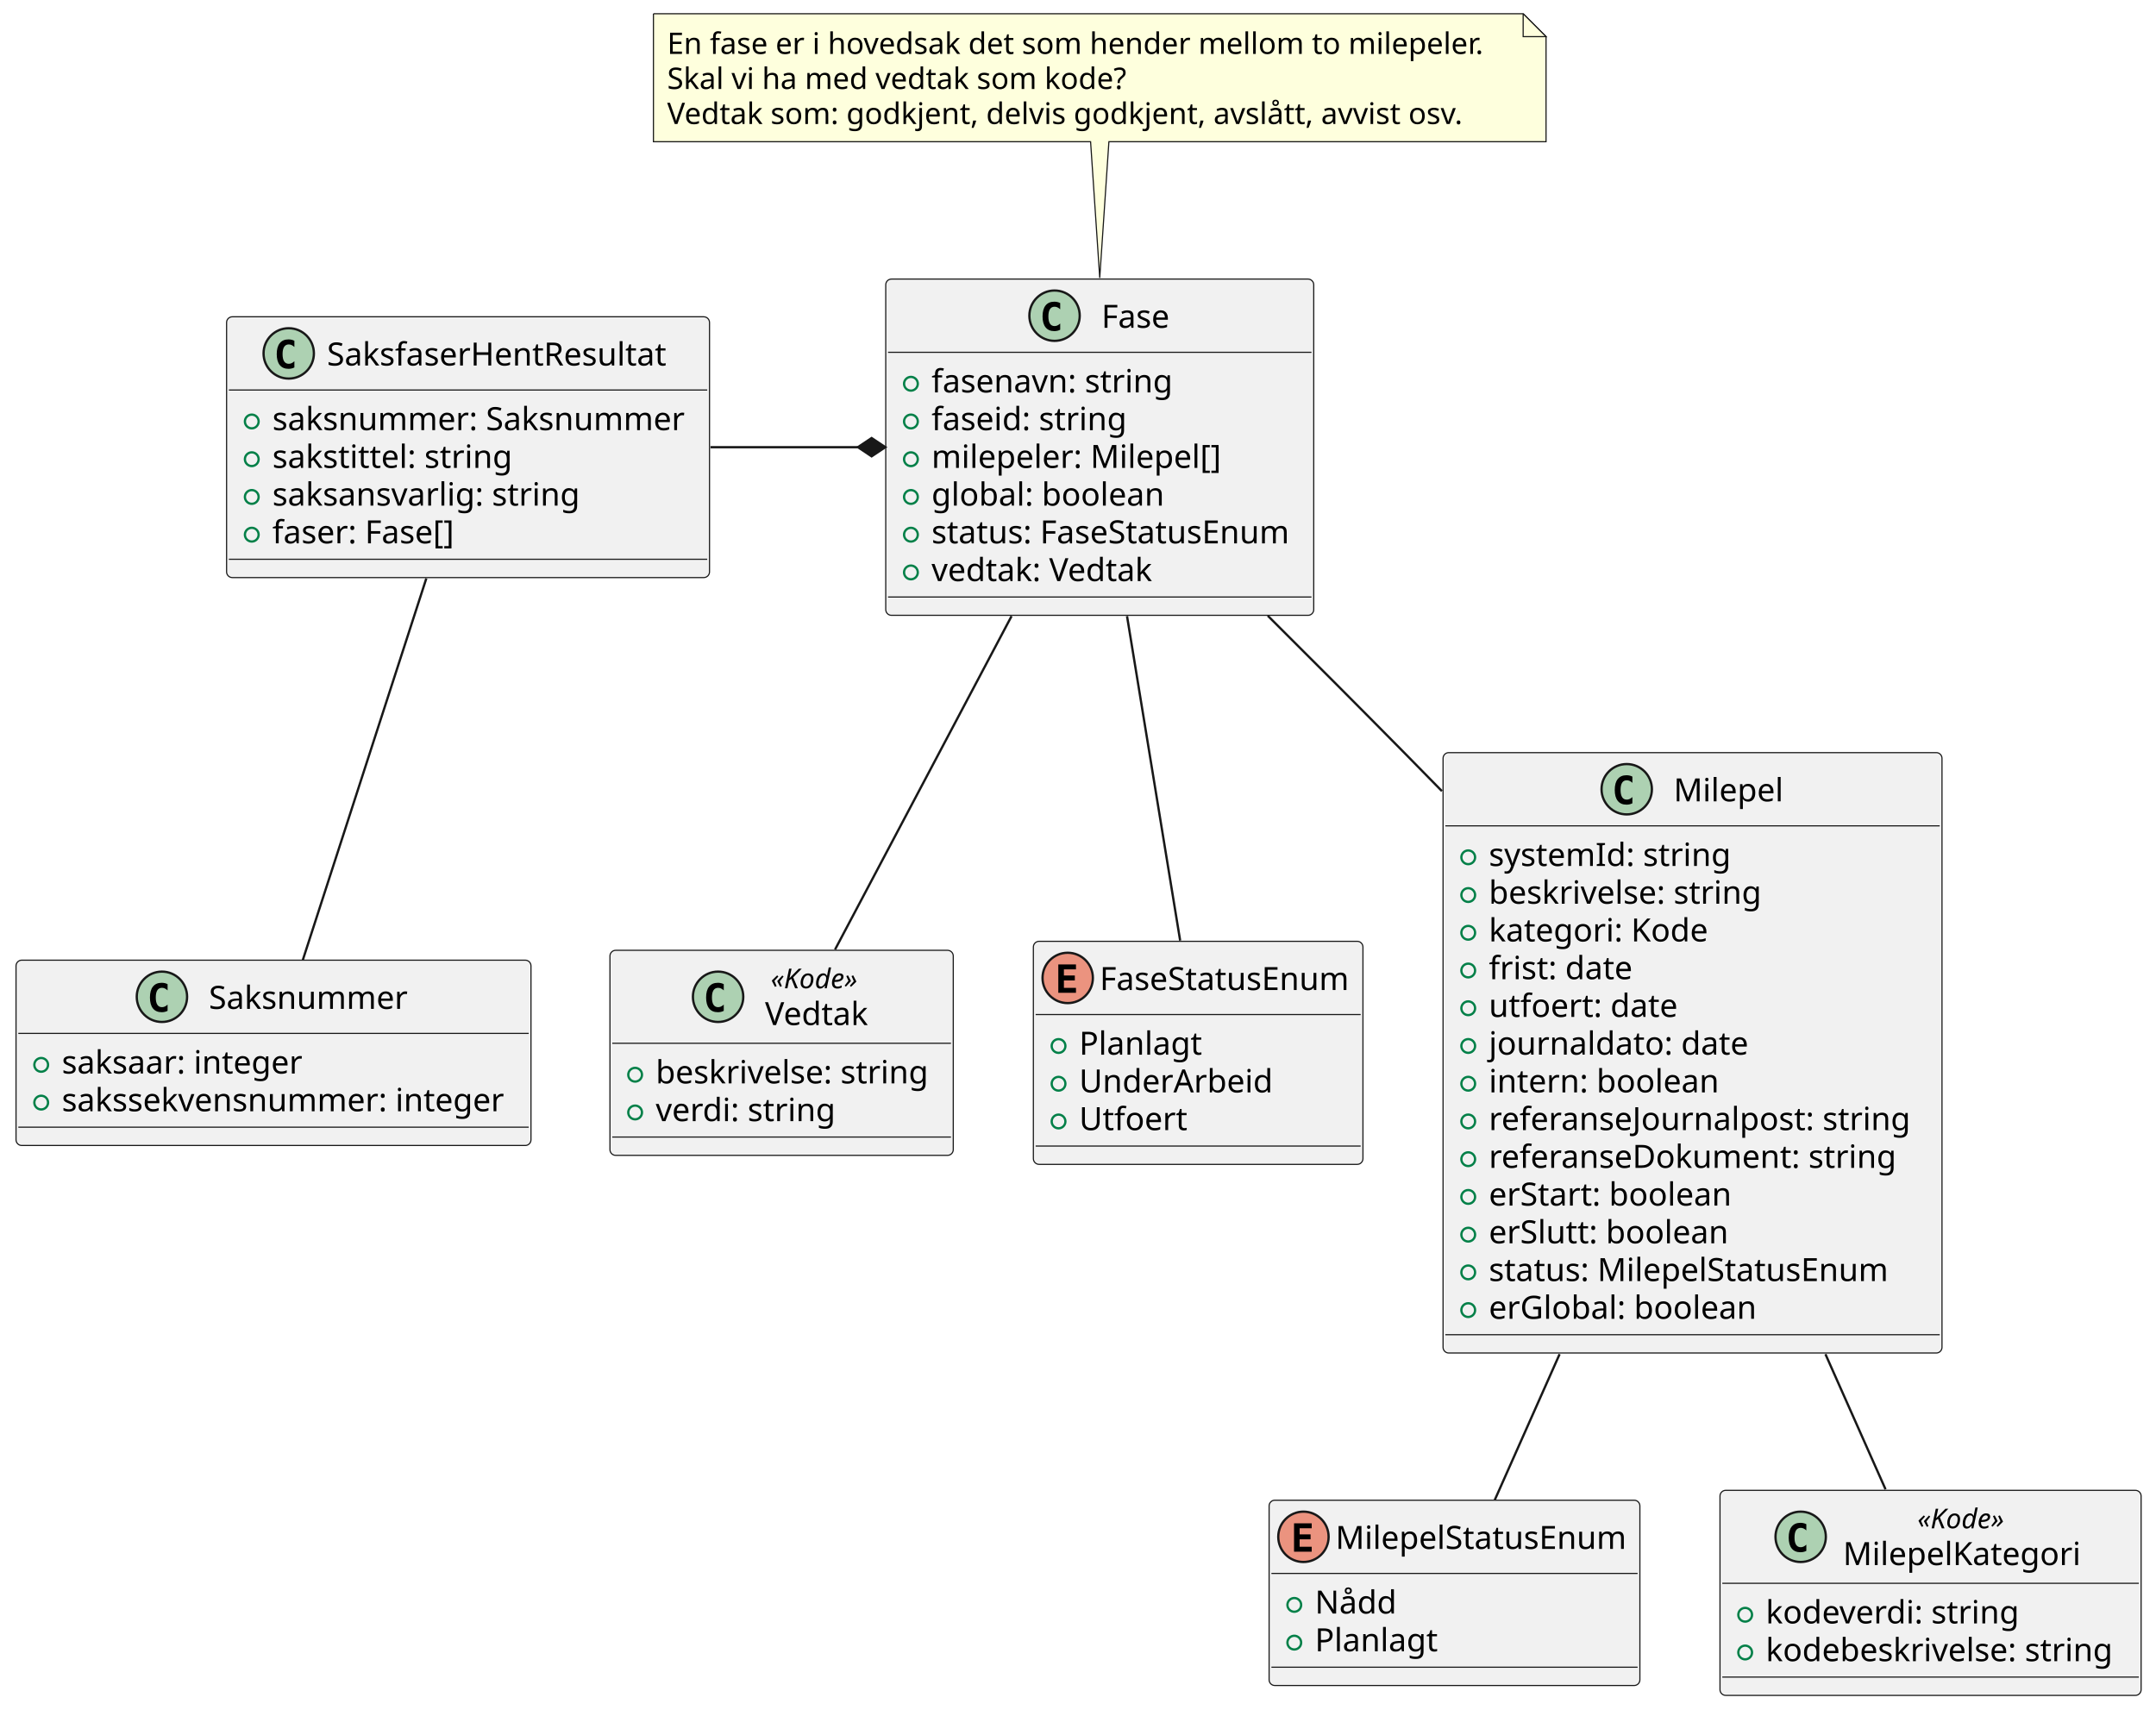
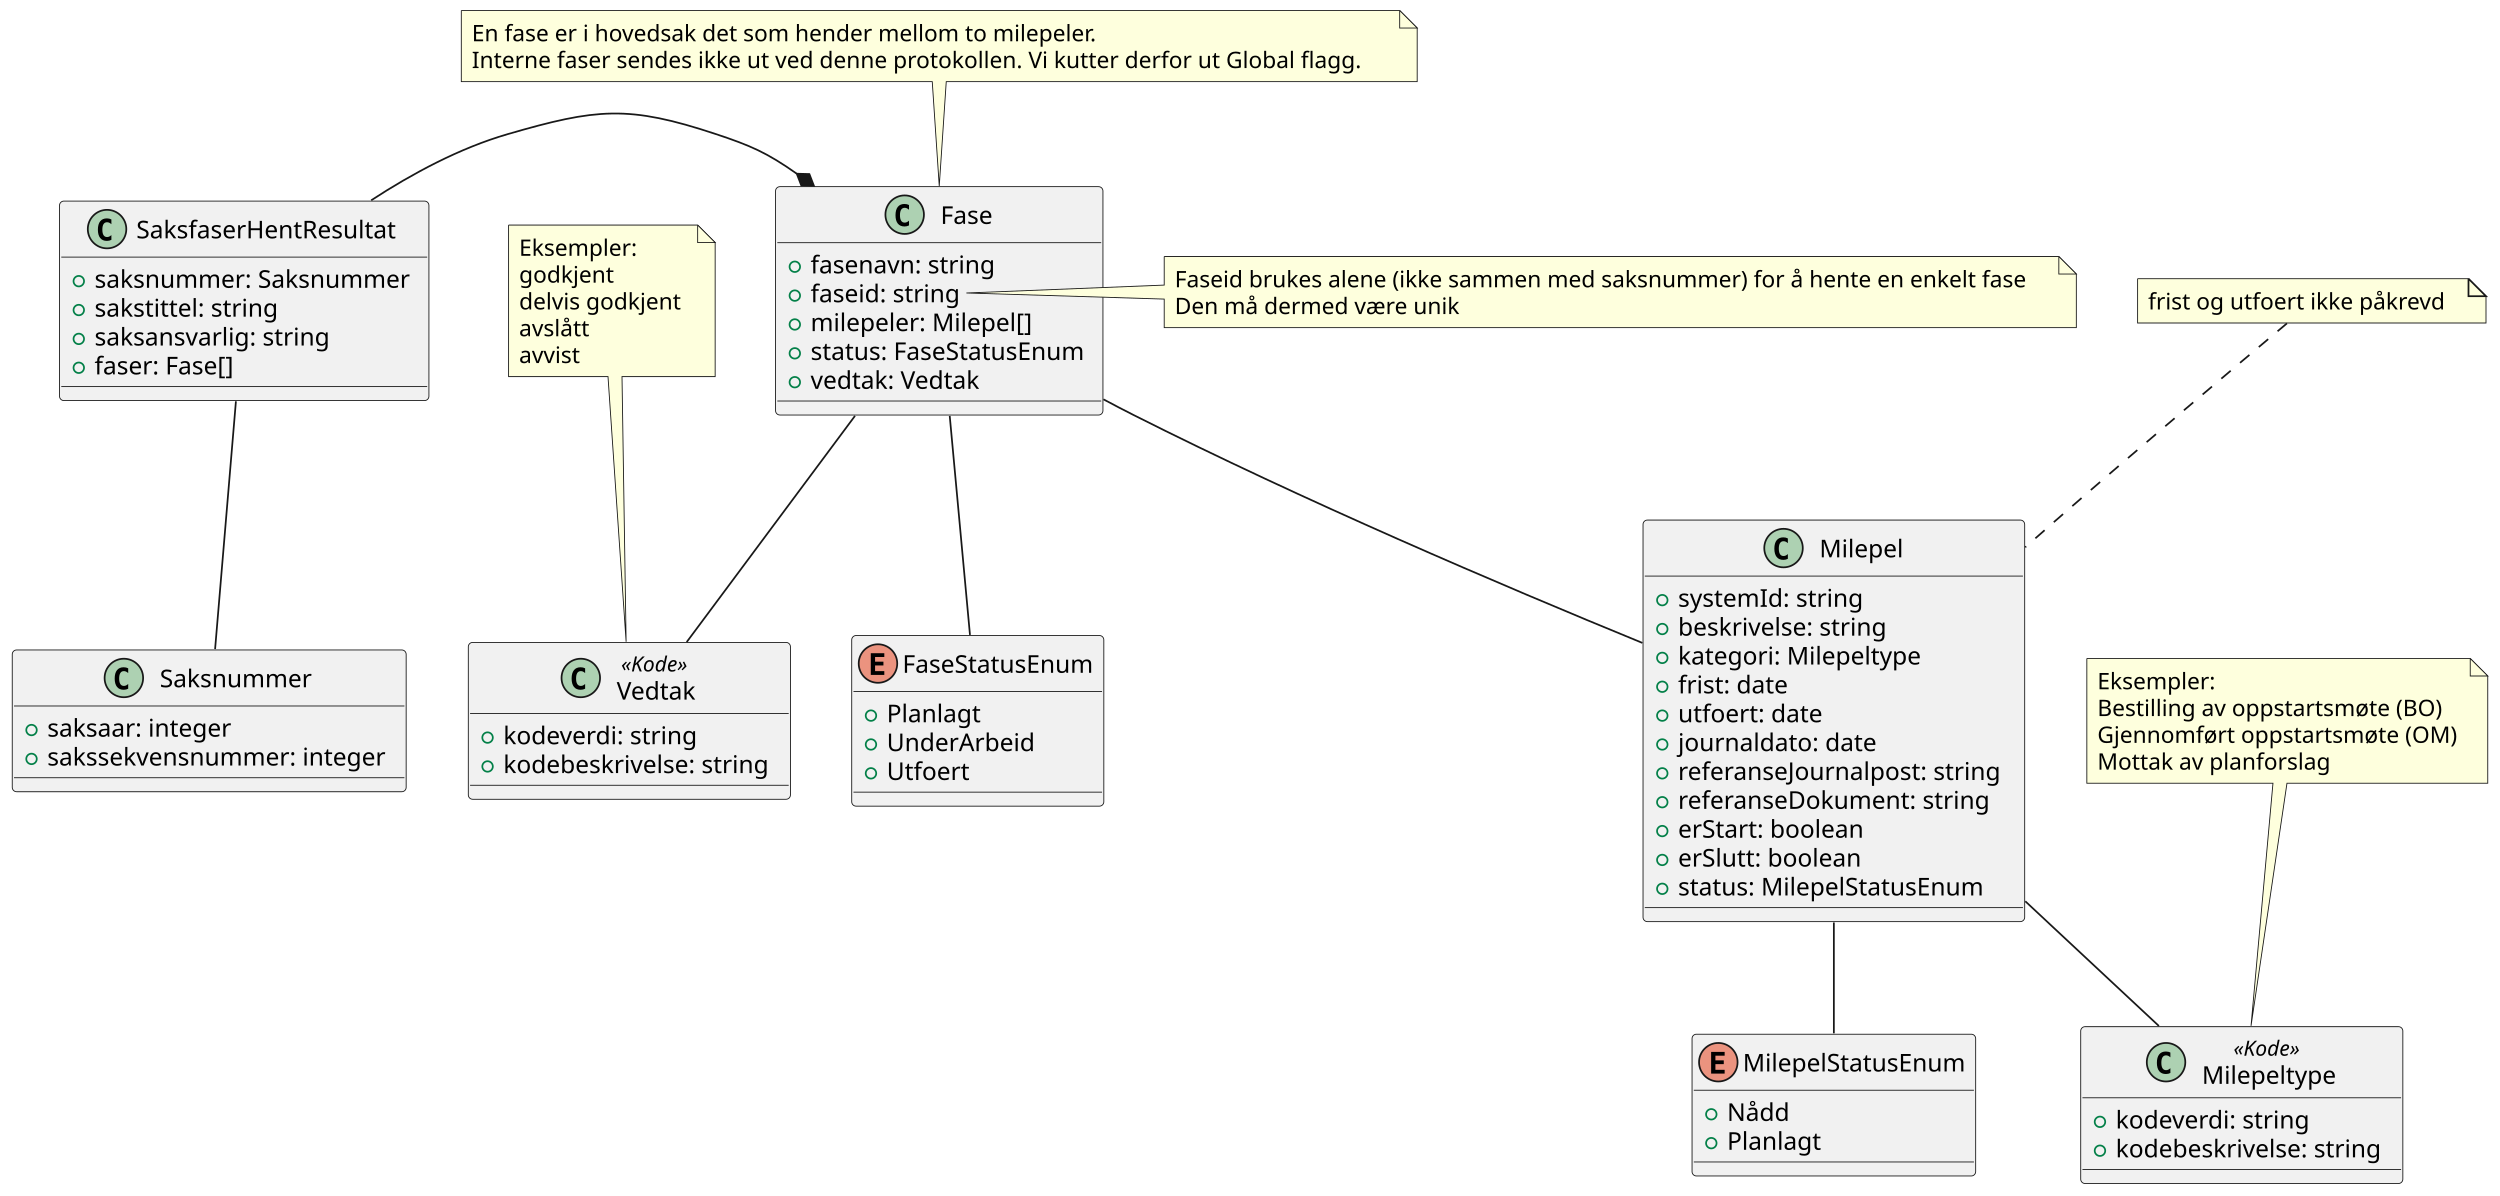
- <svg xmlns="http://www.w3.org/2000/svg" contentStyleType="text/css" height="747px" preserveAspectRatio="none" style="width:942px;height:747px;background:#FFFFFF;" version="1.1" viewBox="0 0 942 747" width="942px" zoomAndPan="magnify">
+ <svg xmlns="http://www.w3.org/2000/svg" contentStyleType="text/css" height="683px" preserveAspectRatio="none" style="width:1428px;height:683px;background:#FFFFFF;" version="1.1" viewBox="0 0 1428 683" width="1428px" zoomAndPan="magnify">
  <defs />
  <g>
    <g id="elem_SaksfaserHentResultat">
-       <rect codeLine="1" fill="#F1F1F1" height="113.953" id="SaksfaserHentResultat" rx="2.5" ry="2.5" style="stroke:#181818;stroke-width:0.5;" width="211" x="99" y="138.42" />
-       <ellipse cx="126.15" cy="154.42" fill="#ADD1B2" rx="11" ry="11" style="stroke:#181818;stroke-width:1.0;" />
-       <path d="M128.623,160.563 Q128.042,160.862 127.403,161.011 Q126.764,161.161 126.058,161.161 Q123.551,161.161 122.231,159.509 Q120.912,157.857 120.912,154.736 Q120.912,151.607 122.231,149.955 Q123.551,148.303 126.058,148.303 Q126.764,148.303 127.411,148.452 Q128.059,148.602 128.623,148.9 L128.623,151.623 Q127.992,151.042 127.399,150.772 Q126.805,150.502 126.174,150.502 Q124.83,150.502 124.145,151.569 Q123.46,152.636 123.46,154.736 Q123.46,156.828 124.145,157.894 Q124.83,158.961 126.174,158.961 Q126.805,158.961 127.399,158.691 Q127.992,158.422 128.623,157.84 Z " fill="#000000" />
-       <text fill="#000000" font-family="sans-serif" font-size="14" lengthAdjust="spacing" textLength="152" x="142.85" y="159.711">SaksfaserHentResultat</text>
-       <line style="stroke:#181818;stroke-width:0.5;" x1="100" x2="309" y1="170.42" y2="170.42" />
-       <ellipse cx="110" cy="184.164" fill="none" rx="3" ry="3" style="stroke:#038048;stroke-width:1.0;" />
-       <text fill="#000000" font-family="sans-serif" font-size="14" lengthAdjust="spacing" textLength="185" x="119" y="187.955">saksnummer: Saksnummer</text>
-       <ellipse cx="110" cy="200.652" fill="none" rx="3" ry="3" style="stroke:#038048;stroke-width:1.0;" />
-       <text fill="#000000" font-family="sans-serif" font-size="14" lengthAdjust="spacing" textLength="109" x="119" y="204.443">sakstittel: string</text>
-       <ellipse cx="110" cy="217.141" fill="none" rx="3" ry="3" style="stroke:#038048;stroke-width:1.0;" />
-       <text fill="#000000" font-family="sans-serif" font-size="14" lengthAdjust="spacing" textLength="140" x="119" y="220.932">saksansvarlig: string</text>
-       <ellipse cx="110" cy="233.629" fill="none" rx="3" ry="3" style="stroke:#038048;stroke-width:1.0;" />
-       <text fill="#000000" font-family="sans-serif" font-size="14" lengthAdjust="spacing" textLength="83" x="119" y="237.42">faser: Fase[]</text>
-       <line style="stroke:#181818;stroke-width:0.5;" x1="100" x2="309" y1="244.373" y2="244.373" />
+       <rect codeLine="1" fill="#F1F1F1" height="113.953" id="SaksfaserHentResultat" rx="2.5" ry="2.5" style="stroke:#181818;stroke-width:0.5;" width="211" x="34" y="114.86" />
+       <ellipse cx="61.15" cy="130.86" fill="#ADD1B2" rx="11" ry="11" style="stroke:#181818;stroke-width:1.0;" />
+       <path d="M63.623,137.003 Q63.042,137.302 62.403,137.451 Q61.764,137.601 61.058,137.601 Q58.551,137.601 57.231,135.949 Q55.912,134.297 55.912,131.176 Q55.912,128.047 57.231,126.395 Q58.551,124.743 61.058,124.743 Q61.764,124.743 62.411,124.892 Q63.059,125.042 63.623,125.341 L63.623,128.063 Q62.992,127.482 62.399,127.212 Q61.805,126.942 61.174,126.942 Q59.83,126.942 59.145,128.009 Q58.46,129.076 58.46,131.176 Q58.46,133.268 59.145,134.334 Q59.83,135.401 61.174,135.401 Q61.805,135.401 62.399,135.131 Q62.992,134.862 63.623,134.28 Z " fill="#000000" />
+       <text fill="#000000" font-family="sans-serif" font-size="14" lengthAdjust="spacing" textLength="152" x="77.85" y="136.151">SaksfaserHentResultat</text>
+       <line style="stroke:#181818;stroke-width:0.5;" x1="35" x2="244" y1="146.86" y2="146.86" />
+       <ellipse cx="45" cy="160.604" fill="none" rx="3" ry="3" style="stroke:#038048;stroke-width:1.0;" />
+       <text fill="#000000" font-family="sans-serif" font-size="14" lengthAdjust="spacing" textLength="185" x="54" y="164.395">saksnummer: Saksnummer</text>
+       <ellipse cx="45" cy="177.092" fill="none" rx="3" ry="3" style="stroke:#038048;stroke-width:1.0;" />
+       <text fill="#000000" font-family="sans-serif" font-size="14" lengthAdjust="spacing" textLength="109" x="54" y="180.883">sakstittel: string</text>
+       <ellipse cx="45" cy="193.581" fill="none" rx="3" ry="3" style="stroke:#038048;stroke-width:1.0;" />
+       <text fill="#000000" font-family="sans-serif" font-size="14" lengthAdjust="spacing" textLength="140" x="54" y="197.372">saksansvarlig: string</text>
+       <ellipse cx="45" cy="210.069" fill="none" rx="3" ry="3" style="stroke:#038048;stroke-width:1.0;" />
+       <text fill="#000000" font-family="sans-serif" font-size="14" lengthAdjust="spacing" textLength="83" x="54" y="213.86">faser: Fase[]</text>
+       <line style="stroke:#181818;stroke-width:0.5;" x1="35" x2="244" y1="220.813" y2="220.813" />
    </g>
    <g id="elem_Fase">
-       <rect codeLine="13" fill="#F1F1F1" height="146.93" id="Fase" rx="2.5" ry="2.5" style="stroke:#181818;stroke-width:0.5;" width="187" x="387" y="121.94" />
-       <ellipse cx="460.75" cy="137.94" fill="#ADD1B2" rx="11" ry="11" style="stroke:#181818;stroke-width:1.0;" />
-       <path d="M463.223,144.083 Q462.642,144.382 462.003,144.531 Q461.364,144.681 460.658,144.681 Q458.151,144.681 456.832,143.029 Q455.512,141.377 455.512,138.256 Q455.512,135.126 456.832,133.475 Q458.151,131.823 460.658,131.823 Q461.364,131.823 462.011,131.972 Q462.659,132.122 463.223,132.421 L463.223,135.143 Q462.592,134.562 461.999,134.292 Q461.405,134.023 460.774,134.023 Q459.43,134.023 458.745,135.089 Q458.06,136.156 458.06,138.256 Q458.06,140.348 458.745,141.414 Q459.43,142.481 460.774,142.481 Q461.405,142.481 461.999,142.211 Q462.592,141.941 463.223,141.36 Z " fill="#000000" />
-       <text fill="#000000" font-family="sans-serif" font-size="14" lengthAdjust="spacing" textLength="31" x="481.25" y="143.231">Fase</text>
-       <line style="stroke:#181818;stroke-width:0.5;" x1="388" x2="573" y1="153.94" y2="153.94" />
-       <ellipse cx="398" cy="167.684" fill="none" rx="3" ry="3" style="stroke:#038048;stroke-width:1.0;" />
-       <text fill="#000000" font-family="sans-serif" font-size="14" lengthAdjust="spacing" textLength="109" x="407" y="171.475">fasenavn: string</text>
-       <ellipse cx="398" cy="184.172" fill="none" rx="3" ry="3" style="stroke:#038048;stroke-width:1.0;" />
-       <text fill="#000000" font-family="sans-serif" font-size="14" lengthAdjust="spacing" textLength="89" x="407" y="187.963">faseid: string</text>
-       <ellipse cx="398" cy="200.661" fill="none" rx="3" ry="3" style="stroke:#038048;stroke-width:1.0;" />
-       <text fill="#000000" font-family="sans-serif" font-size="14" lengthAdjust="spacing" textLength="131" x="407" y="204.452">milepeler: Milepel[]</text>
-       <ellipse cx="398" cy="217.149" fill="none" rx="3" ry="3" style="stroke:#038048;stroke-width:1.0;" />
-       <text fill="#000000" font-family="sans-serif" font-size="14" lengthAdjust="spacing" textLength="107" x="407" y="220.94">global: boolean</text>
-       <ellipse cx="398" cy="233.637" fill="none" rx="3" ry="3" style="stroke:#038048;stroke-width:1.0;" />
-       <text fill="#000000" font-family="sans-serif" font-size="14" lengthAdjust="spacing" textLength="161" x="407" y="237.428">status: FaseStatusEnum</text>
-       <ellipse cx="398" cy="250.125" fill="none" rx="3" ry="3" style="stroke:#038048;stroke-width:1.0;" />
-       <text fill="#000000" font-family="sans-serif" font-size="14" lengthAdjust="spacing" textLength="100" x="407" y="253.917">vedtak: Vedtak</text>
-       <line style="stroke:#181818;stroke-width:0.5;" x1="388" x2="573" y1="260.87" y2="260.87" />
+       <rect codeLine="13" fill="#F1F1F1" height="130.441" id="Fase" rx="2.5" ry="2.5" style="stroke:#181818;stroke-width:0.5;" width="187" x="443" y="106.62" />
+       <ellipse cx="516.75" cy="122.62" fill="#ADD1B2" rx="11" ry="11" style="stroke:#181818;stroke-width:1.0;" />
+       <path d="M519.223,128.763 Q518.642,129.062 518.003,129.211 Q517.364,129.361 516.658,129.361 Q514.151,129.361 512.832,127.709 Q511.512,126.057 511.512,122.936 Q511.512,119.806 512.832,118.155 Q514.151,116.503 516.658,116.503 Q517.364,116.503 518.011,116.652 Q518.659,116.802 519.223,117.1 L519.223,119.823 Q518.592,119.242 517.999,118.972 Q517.405,118.703 516.774,118.703 Q515.43,118.703 514.745,119.769 Q514.06,120.836 514.06,122.936 Q514.06,125.028 514.745,126.094 Q515.43,127.161 516.774,127.161 Q517.405,127.161 517.999,126.891 Q518.592,126.621 519.223,126.04 Z " fill="#000000" />
+       <text fill="#000000" font-family="sans-serif" font-size="14" lengthAdjust="spacing" textLength="31" x="537.25" y="127.911">Fase</text>
+       <line style="stroke:#181818;stroke-width:0.5;" x1="444" x2="629" y1="138.62" y2="138.62" />
+       <ellipse cx="454" cy="152.364" fill="none" rx="3" ry="3" style="stroke:#038048;stroke-width:1.0;" />
+       <text fill="#000000" font-family="sans-serif" font-size="14" lengthAdjust="spacing" textLength="109" x="463" y="156.155">fasenavn: string</text>
+       <ellipse cx="454" cy="168.852" fill="none" rx="3" ry="3" style="stroke:#038048;stroke-width:1.0;" />
+       <text fill="#000000" font-family="sans-serif" font-size="14" lengthAdjust="spacing" textLength="89" x="463" y="172.643">faseid: string</text>
+       <ellipse cx="454" cy="185.341" fill="none" rx="3" ry="3" style="stroke:#038048;stroke-width:1.0;" />
+       <text fill="#000000" font-family="sans-serif" font-size="14" lengthAdjust="spacing" textLength="131" x="463" y="189.132">milepeler: Milepel[]</text>
+       <ellipse cx="454" cy="201.829" fill="none" rx="3" ry="3" style="stroke:#038048;stroke-width:1.0;" />
+       <text fill="#000000" font-family="sans-serif" font-size="14" lengthAdjust="spacing" textLength="161" x="463" y="205.62">status: FaseStatusEnum</text>
+       <ellipse cx="454" cy="218.317" fill="none" rx="3" ry="3" style="stroke:#038048;stroke-width:1.0;" />
+       <text fill="#000000" font-family="sans-serif" font-size="14" lengthAdjust="spacing" textLength="100" x="463" y="222.108">vedtak: Vedtak</text>
+       <line style="stroke:#181818;stroke-width:0.5;" x1="444" x2="629" y1="229.061" y2="229.061" />
    </g>
    <g id="elem_Saksnummer">
-       <rect codeLine="68" fill="#F1F1F1" height="80.977" id="Saksnummer" rx="2.5" ry="2.5" style="stroke:#181818;stroke-width:0.5;" width="225" x="7" y="419.55" />
-       <ellipse cx="70.75" cy="435.55" fill="#ADD1B2" rx="11" ry="11" style="stroke:#181818;stroke-width:1.0;" />
-       <path d="M73.223,441.693 Q72.642,441.992 72.003,442.141 Q71.364,442.291 70.658,442.291 Q68.151,442.291 66.832,440.639 Q65.512,438.987 65.512,435.866 Q65.512,432.736 66.832,431.085 Q68.151,429.433 70.658,429.433 Q71.364,429.433 72.011,429.582 Q72.659,429.732 73.223,430.031 L73.223,432.753 Q72.592,432.172 71.999,431.902 Q71.405,431.632 70.774,431.632 Q69.43,431.632 68.745,432.699 Q68.06,433.766 68.06,435.866 Q68.06,437.958 68.745,439.024 Q69.43,440.091 70.774,440.091 Q71.405,440.091 71.999,439.821 Q72.592,439.551 73.223,438.97 Z " fill="#000000" />
-       <text fill="#000000" font-family="sans-serif" font-size="14" lengthAdjust="spacing" textLength="89" x="91.25" y="440.841">Saksnummer</text>
-       <line style="stroke:#181818;stroke-width:0.5;" x1="8" x2="231" y1="451.55" y2="451.55" />
-       <ellipse cx="18" cy="465.294" fill="none" rx="3" ry="3" style="stroke:#038048;stroke-width:1.0;" />
-       <text fill="#000000" font-family="sans-serif" font-size="14" lengthAdjust="spacing" textLength="109" x="27" y="469.085">saksaar: integer</text>
-       <ellipse cx="18" cy="481.782" fill="none" rx="3" ry="3" style="stroke:#038048;stroke-width:1.0;" />
-       <text fill="#000000" font-family="sans-serif" font-size="14" lengthAdjust="spacing" textLength="199" x="27" y="485.573">sakssekvensnummer: integer</text>
-       <line style="stroke:#181818;stroke-width:0.5;" x1="8" x2="231" y1="492.527" y2="492.527" />
+       <rect codeLine="76" fill="#F1F1F1" height="80.977" id="Saksnummer" rx="2.5" ry="2.5" style="stroke:#181818;stroke-width:0.5;" width="225" x="7" y="371.26" />
+       <ellipse cx="70.75" cy="387.26" fill="#ADD1B2" rx="11" ry="11" style="stroke:#181818;stroke-width:1.0;" />
+       <path d="M73.223,393.403 Q72.642,393.702 72.003,393.851 Q71.364,394.001 70.658,394.001 Q68.151,394.001 66.832,392.349 Q65.512,390.697 65.512,387.576 Q65.512,384.447 66.832,382.795 Q68.151,381.143 70.658,381.143 Q71.364,381.143 72.011,381.292 Q72.659,381.442 73.223,381.74 L73.223,384.463 Q72.592,383.882 71.999,383.612 Q71.405,383.342 70.774,383.342 Q69.43,383.342 68.745,384.409 Q68.06,385.476 68.06,387.576 Q68.06,389.668 68.745,390.734 Q69.43,391.801 70.774,391.801 Q71.405,391.801 71.999,391.531 Q72.592,391.262 73.223,390.68 Z " fill="#000000" />
+       <text fill="#000000" font-family="sans-serif" font-size="14" lengthAdjust="spacing" textLength="89" x="91.25" y="392.551">Saksnummer</text>
+       <line style="stroke:#181818;stroke-width:0.5;" x1="8" x2="231" y1="403.26" y2="403.26" />
+       <ellipse cx="18" cy="417.004" fill="none" rx="3" ry="3" style="stroke:#038048;stroke-width:1.0;" />
+       <text fill="#000000" font-family="sans-serif" font-size="14" lengthAdjust="spacing" textLength="109" x="27" y="420.795">saksaar: integer</text>
+       <ellipse cx="18" cy="433.492" fill="none" rx="3" ry="3" style="stroke:#038048;stroke-width:1.0;" />
+       <text fill="#000000" font-family="sans-serif" font-size="14" lengthAdjust="spacing" textLength="199" x="27" y="437.283">sakssekvensnummer: integer</text>
+       <line style="stroke:#181818;stroke-width:0.5;" x1="8" x2="231" y1="444.237" y2="444.237" />
    </g>
    <g id="elem_GMN7">
-       <path d="M285.5,6 L285.5,61.932 A0,0 0 0 0 285.5,61.932 L476.5,61.932 L480.5,121.44 L484.5,61.932 L675.5,61.932 A0,0 0 0 0 675.5,61.932 L675.5,16 L665.5,6 L285.5,6 A0,0 0 0 0 285.5,6 " fill="#FEFFDD" style="stroke:#181818;stroke-width:0.5;" />
-       <path d="M665.5,6 L665.5,16 L675.5,16 L665.5,6 " fill="#FEFFDD" style="stroke:#181818;stroke-width:0.5;" />
-       <text fill="#000000" font-family="sans-serif" font-size="13" lengthAdjust="spacing" textLength="369" x="291.5" y="23.568">En fase er i hovedsak det som hender mellom to milepeler.</text>
-       <text fill="#000000" font-family="sans-serif" font-size="13" lengthAdjust="spacing" textLength="208" x="291.5" y="38.879">Skal vi ha med vedtak som kode?</text>
-       <text fill="#000000" font-family="sans-serif" font-size="13" lengthAdjust="spacing" textLength="368" x="291.5" y="54.19">Vedtak som: godkjent, delvis godkjent, avslått, avvist osv.</text>
+       <path d="M263.5,6 L263.5,46.621 A0,0 0 0 0 263.5,46.621 L532.5,46.621 L536.5,106.33 L540.5,46.621 L809.5,46.621 A0,0 0 0 0 809.5,46.621 L809.5,16 L799.5,6 L263.5,6 A0,0 0 0 0 263.5,6 " fill="#FEFFDD" style="stroke:#181818;stroke-width:0.5;" />
+       <path d="M799.5,6 L799.5,16 L809.5,16 L799.5,6 " fill="#FEFFDD" style="stroke:#181818;stroke-width:0.5;" />
+       <text fill="#000000" font-family="sans-serif" font-size="13" lengthAdjust="spacing" textLength="369" x="269.5" y="23.568">En fase er i hovedsak det som hender mellom to milepeler.</text>
+       <text fill="#000000" font-family="sans-serif" font-size="13" lengthAdjust="spacing" textLength="525" x="269.5" y="38.879">Interne faser sendes ikke ut ved denne protokollen. Vi kutter derfor ut Global flagg.</text>
    </g>
+     <path d="M665,146.53 L665,162.84 L552,167.352 L665,170.84 L665,187.151 A0,0 0 0 0 665,187.151 L1186,187.151 A0,0 0 0 0 1186,187.151 L1186,156.53 L1176,146.53 L665,146.53 A0,0 0 0 0 665,146.53 " fill="#FEFFDD" style="stroke:#181818;stroke-width:0.5;" />
+     <path d="M1176,146.53 L1176,156.53 L1186,156.53 L1176,146.53 " fill="#FEFFDD" style="stroke:#181818;stroke-width:0.5;" />
+     <text fill="#000000" font-family="sans-serif" font-size="13" lengthAdjust="spacing" textLength="500" x="671" y="164.098">Faseid brukes alene (ikke sammen med saksnummer) for å hente en enkelt fase</text>
+     <text fill="#000000" font-family="sans-serif" font-size="13" lengthAdjust="spacing" textLength="165" x="671" y="179.409">Den må dermed være unik</text>
    <g id="elem_Vedtak">
-       <rect codeLine="24" fill="#F1F1F1" height="89.598" id="Vedtak" rx="2.5" ry="2.5" style="stroke:#181818;stroke-width:0.5;" width="150" x="266.5" y="415.24" />
-       <ellipse cx="313.75" cy="435.55" fill="#ADD1B2" rx="11" ry="11" style="stroke:#181818;stroke-width:1.0;" />
-       <path d="M316.223,441.694 Q315.642,441.992 315.003,442.142 Q314.364,442.291 313.658,442.291 Q311.151,442.291 309.832,440.639 Q308.512,438.988 308.512,435.866 Q308.512,432.737 309.832,431.085 Q311.151,429.433 313.658,429.433 Q314.364,429.433 315.011,429.583 Q315.659,429.732 316.223,430.031 L316.223,432.754 Q315.592,432.173 314.999,431.903 Q314.405,431.633 313.774,431.633 Q312.43,431.633 311.745,432.7 Q311.06,433.766 311.06,435.866 Q311.06,437.958 311.745,439.025 Q312.43,440.092 313.774,440.092 Q314.405,440.092 314.999,439.822 Q315.592,439.552 316.223,438.971 Z " fill="#000000" />
-       <text fill="#000000" font-family="sans-serif" font-size="12" font-style="italic" lengthAdjust="spacing" textLength="42" x="336.75" y="431.842">«Kode»</text>
-       <text fill="#000000" font-family="sans-serif" font-size="14" lengthAdjust="spacing" textLength="47" x="334.25" y="447.908">Vedtak</text>
-       <line style="stroke:#181818;stroke-width:0.5;" x1="267.5" x2="415.5" y1="455.861" y2="455.861" />
-       <ellipse cx="277.5" cy="469.605" fill="none" rx="3" ry="3" style="stroke:#038048;stroke-width:1.0;" />
-       <text fill="#000000" font-family="sans-serif" font-size="14" lengthAdjust="spacing" textLength="124" x="286.5" y="473.396">beskrivelse: string</text>
-       <ellipse cx="277.5" cy="486.094" fill="none" rx="3" ry="3" style="stroke:#038048;stroke-width:1.0;" />
-       <text fill="#000000" font-family="sans-serif" font-size="14" lengthAdjust="spacing" textLength="82" x="286.5" y="489.885">verdi: string</text>
-       <line style="stroke:#181818;stroke-width:0.5;" x1="267.5" x2="415.5" y1="496.838" y2="496.838" />
+       <rect codeLine="30" fill="#F1F1F1" height="89.598" id="Vedtak" rx="2.5" ry="2.5" style="stroke:#181818;stroke-width:0.5;" width="184" x="267.5" y="366.95" />
+       <ellipse cx="331.75" cy="387.26" fill="#ADD1B2" rx="11" ry="11" style="stroke:#181818;stroke-width:1.0;" />
+       <path d="M334.223,393.404 Q333.642,393.702 333.003,393.852 Q332.364,394.001 331.658,394.001 Q329.151,394.001 327.832,392.349 Q326.512,390.698 326.512,387.577 Q326.512,384.447 327.832,382.795 Q329.151,381.143 331.658,381.143 Q332.364,381.143 333.011,381.293 Q333.659,381.442 334.223,381.741 L334.223,384.464 Q333.592,383.883 332.999,383.613 Q332.405,383.343 331.774,383.343 Q330.43,383.343 329.745,384.41 Q329.06,385.476 329.06,387.577 Q329.06,389.668 329.745,390.735 Q330.43,391.802 331.774,391.802 Q332.405,391.802 332.999,391.532 Q333.592,391.262 334.223,390.681 Z " fill="#000000" />
+       <text fill="#000000" font-family="sans-serif" font-size="12" font-style="italic" lengthAdjust="spacing" textLength="42" x="354.75" y="383.552">«Kode»</text>
+       <text fill="#000000" font-family="sans-serif" font-size="14" lengthAdjust="spacing" textLength="47" x="352.25" y="399.618">Vedtak</text>
+       <line style="stroke:#181818;stroke-width:0.5;" x1="268.5" x2="450.5" y1="407.571" y2="407.571" />
+       <ellipse cx="278.5" cy="421.315" fill="none" rx="3" ry="3" style="stroke:#038048;stroke-width:1.0;" />
+       <text fill="#000000" font-family="sans-serif" font-size="14" lengthAdjust="spacing" textLength="116" x="287.5" y="425.106">kodeverdi: string</text>
+       <ellipse cx="278.5" cy="437.803" fill="none" rx="3" ry="3" style="stroke:#038048;stroke-width:1.0;" />
+       <text fill="#000000" font-family="sans-serif" font-size="14" lengthAdjust="spacing" textLength="158" x="287.5" y="441.594">kodebeskrivelse: string</text>
+       <line style="stroke:#181818;stroke-width:0.5;" x1="268.5" x2="450.5" y1="448.548" y2="448.548" />
+     </g>
+     <g id="elem_GMN14">
+       <path d="M290.5,128.56 L290.5,215.113 A0,0 0 0 0 290.5,215.113 L347.29,215.113 L357.64,366.57 L355.29,215.113 L408.5,215.113 A0,0 0 0 0 408.5,215.113 L408.5,138.56 L398.5,128.56 L290.5,128.56 A0,0 0 0 0 290.5,128.56 " fill="#FEFFDD" style="stroke:#181818;stroke-width:0.5;" />
+       <path d="M398.5,128.56 L398.5,138.56 L408.5,138.56 L398.5,128.56 " fill="#FEFFDD" style="stroke:#181818;stroke-width:0.5;" />
+       <text fill="#000000" font-family="sans-serif" font-size="13" lengthAdjust="spacing" textLength="69" x="296.5" y="146.128">Eksempler:</text>
+       <text fill="#000000" font-family="sans-serif" font-size="13" lengthAdjust="spacing" textLength="56" x="296.5" y="161.439">godkjent</text>
+       <text fill="#000000" font-family="sans-serif" font-size="13" lengthAdjust="spacing" textLength="97" x="296.5" y="176.75">delvis godkjent</text>
+       <text fill="#000000" font-family="sans-serif" font-size="13" lengthAdjust="spacing" textLength="42" x="296.5" y="192.06">avslått</text>
+       <text fill="#000000" font-family="sans-serif" font-size="13" lengthAdjust="spacing" textLength="37" x="296.5" y="207.37">avvist</text>
    </g>
    <g id="elem_FaseStatusEnum">
-       <rect codeLine="31" fill="#F1F1F1" height="97.465" id="FaseStatusEnum" rx="2.5" ry="2.5" style="stroke:#181818;stroke-width:0.5;" width="144" x="451.5" y="411.31" />
-       <ellipse cx="466.5" cy="427.31" fill="#EB937F" rx="11" ry="11" style="stroke:#181818;stroke-width:1.0;" />
-       <path d="M470.114,433.81 L462.394,433.81 L462.394,421.417 L470.114,421.417 L470.114,423.575 L464.843,423.575 L464.843,426.248 L469.616,426.248 L469.616,428.406 L464.843,428.406 L464.843,431.652 L470.114,431.652 Z " fill="#000000" />
-       <text fill="#000000" font-family="sans-serif" font-size="14" lengthAdjust="spacing" textLength="112" x="480.5" y="432.601">FaseStatusEnum</text>
-       <line style="stroke:#181818;stroke-width:0.5;" x1="452.5" x2="594.5" y1="443.31" y2="443.31" />
-       <ellipse cx="462.5" cy="457.054" fill="none" rx="3" ry="3" style="stroke:#038048;stroke-width:1.0;" />
-       <text fill="#000000" font-family="sans-serif" font-size="14" lengthAdjust="spacing" textLength="55" x="471.5" y="460.845">Planlagt</text>
-       <ellipse cx="462.5" cy="473.542" fill="none" rx="3" ry="3" style="stroke:#038048;stroke-width:1.0;" />
-       <text fill="#000000" font-family="sans-serif" font-size="14" lengthAdjust="spacing" textLength="88" x="471.5" y="477.333">UnderArbeid</text>
-       <ellipse cx="462.5" cy="490.031" fill="none" rx="3" ry="3" style="stroke:#038048;stroke-width:1.0;" />
-       <text fill="#000000" font-family="sans-serif" font-size="14" lengthAdjust="spacing" textLength="48" x="471.5" y="493.822">Utfoert</text>
-       <line style="stroke:#181818;stroke-width:0.5;" x1="452.5" x2="594.5" y1="500.775" y2="500.775" />
+       <rect codeLine="37" fill="#F1F1F1" height="97.465" id="FaseStatusEnum" rx="2.5" ry="2.5" style="stroke:#181818;stroke-width:0.5;" width="144" x="486.5" y="363.01" />
+       <ellipse cx="501.5" cy="379.01" fill="#EB937F" rx="11" ry="11" style="stroke:#181818;stroke-width:1.0;" />
+       <path d="M505.114,385.51 L497.394,385.51 L497.394,373.117 L505.114,373.117 L505.114,375.275 L499.843,375.275 L499.843,377.948 L504.616,377.948 L504.616,380.106 L499.843,380.106 L499.843,383.352 L505.114,383.352 Z " fill="#000000" />
+       <text fill="#000000" font-family="sans-serif" font-size="14" lengthAdjust="spacing" textLength="112" x="515.5" y="384.301">FaseStatusEnum</text>
+       <line style="stroke:#181818;stroke-width:0.5;" x1="487.5" x2="629.5" y1="395.01" y2="395.01" />
+       <ellipse cx="497.5" cy="408.754" fill="none" rx="3" ry="3" style="stroke:#038048;stroke-width:1.0;" />
+       <text fill="#000000" font-family="sans-serif" font-size="14" lengthAdjust="spacing" textLength="55" x="506.5" y="412.545">Planlagt</text>
+       <ellipse cx="497.5" cy="425.242" fill="none" rx="3" ry="3" style="stroke:#038048;stroke-width:1.0;" />
+       <text fill="#000000" font-family="sans-serif" font-size="14" lengthAdjust="spacing" textLength="88" x="506.5" y="429.033">UnderArbeid</text>
+       <ellipse cx="497.5" cy="441.731" fill="none" rx="3" ry="3" style="stroke:#038048;stroke-width:1.0;" />
+       <text fill="#000000" font-family="sans-serif" font-size="14" lengthAdjust="spacing" textLength="48" x="506.5" y="445.522">Utfoert</text>
+       <line style="stroke:#181818;stroke-width:0.5;" x1="487.5" x2="629.5" y1="452.475" y2="452.475" />
    </g>
    <g id="elem_Milepel">
-       <rect codeLine="39" fill="#F1F1F1" height="262.348" id="Milepel" rx="2.5" ry="2.5" style="stroke:#181818;stroke-width:0.5;" width="218" x="630.5" y="328.86" />
-       <ellipse cx="710.75" cy="344.86" fill="#ADD1B2" rx="11" ry="11" style="stroke:#181818;stroke-width:1.0;" />
-       <path d="M713.223,351.003 Q712.642,351.302 712.003,351.451 Q711.364,351.601 710.658,351.601 Q708.151,351.601 706.832,349.949 Q705.512,348.297 705.512,345.176 Q705.512,342.046 706.832,340.395 Q708.151,338.743 710.658,338.743 Q711.364,338.743 712.011,338.892 Q712.659,339.042 713.223,339.341 L713.223,342.063 Q712.592,341.482 711.999,341.212 Q711.405,340.942 710.774,340.942 Q709.43,340.942 708.745,342.009 Q708.06,343.076 708.06,345.176 Q708.06,347.268 708.745,348.334 Q709.43,349.401 710.774,349.401 Q711.405,349.401 711.999,349.131 Q712.592,348.861 713.223,348.28 Z " fill="#000000" />
-       <text fill="#000000" font-family="sans-serif" font-size="14" lengthAdjust="spacing" textLength="49" x="731.25" y="350.151">Milepel</text>
-       <line style="stroke:#181818;stroke-width:0.5;" x1="631.5" x2="847.5" y1="360.86" y2="360.86" />
-       <ellipse cx="641.5" cy="374.604" fill="none" rx="3" ry="3" style="stroke:#038048;stroke-width:1.0;" />
-       <text fill="#000000" font-family="sans-serif" font-size="14" lengthAdjust="spacing" textLength="108" x="650.5" y="378.395">systemId: string</text>
-       <ellipse cx="641.5" cy="391.092" fill="none" rx="3" ry="3" style="stroke:#038048;stroke-width:1.0;" />
-       <text fill="#000000" font-family="sans-serif" font-size="14" lengthAdjust="spacing" textLength="124" x="650.5" y="394.883">beskrivelse: string</text>
-       <ellipse cx="641.5" cy="407.581" fill="none" rx="3" ry="3" style="stroke:#038048;stroke-width:1.0;" />
-       <text fill="#000000" font-family="sans-serif" font-size="14" lengthAdjust="spacing" textLength="100" x="650.5" y="411.372">kategori: Kode</text>
-       <ellipse cx="641.5" cy="424.069" fill="none" rx="3" ry="3" style="stroke:#038048;stroke-width:1.0;" />
-       <text fill="#000000" font-family="sans-serif" font-size="14" lengthAdjust="spacing" textLength="65" x="650.5" y="427.86">frist: date</text>
-       <ellipse cx="641.5" cy="440.557" fill="none" rx="3" ry="3" style="stroke:#038048;stroke-width:1.0;" />
-       <text fill="#000000" font-family="sans-serif" font-size="14" lengthAdjust="spacing" textLength="85" x="650.5" y="444.348">utfoert: date</text>
-       <ellipse cx="641.5" cy="457.046" fill="none" rx="3" ry="3" style="stroke:#038048;stroke-width:1.0;" />
-       <text fill="#000000" font-family="sans-serif" font-size="14" lengthAdjust="spacing" textLength="118" x="650.5" y="460.837">journaldato: date</text>
-       <ellipse cx="641.5" cy="473.534" fill="none" rx="3" ry="3" style="stroke:#038048;stroke-width:1.0;" />
-       <text fill="#000000" font-family="sans-serif" font-size="14" lengthAdjust="spacing" textLength="105" x="650.5" y="477.325">intern: boolean</text>
-       <ellipse cx="641.5" cy="490.022" fill="none" rx="3" ry="3" style="stroke:#038048;stroke-width:1.0;" />
-       <text fill="#000000" font-family="sans-serif" font-size="14" lengthAdjust="spacing" textLength="192" x="650.5" y="493.813">referanseJournalpost: string</text>
-       <ellipse cx="641.5" cy="506.51" fill="none" rx="3" ry="3" style="stroke:#038048;stroke-width:1.0;" />
-       <text fill="#000000" font-family="sans-serif" font-size="14" lengthAdjust="spacing" textLength="184" x="650.5" y="510.301">referanseDokument: string</text>
-       <ellipse cx="641.5" cy="522.999" fill="none" rx="3" ry="3" style="stroke:#038048;stroke-width:1.0;" />
-       <text fill="#000000" font-family="sans-serif" font-size="14" lengthAdjust="spacing" textLength="110" x="650.5" y="526.79">erStart: boolean</text>
-       <ellipse cx="641.5" cy="539.487" fill="none" rx="3" ry="3" style="stroke:#038048;stroke-width:1.0;" />
-       <text fill="#000000" font-family="sans-serif" font-size="14" lengthAdjust="spacing" textLength="109" x="650.5" y="543.278">erSlutt: boolean</text>
-       <ellipse cx="641.5" cy="555.975" fill="none" rx="3" ry="3" style="stroke:#038048;stroke-width:1.0;" />
-       <text fill="#000000" font-family="sans-serif" font-size="14" lengthAdjust="spacing" textLength="179" x="650.5" y="559.766">status: MilepelStatusEnum</text>
-       <ellipse cx="641.5" cy="572.463" fill="none" rx="3" ry="3" style="stroke:#038048;stroke-width:1.0;" />
-       <text fill="#000000" font-family="sans-serif" font-size="14" lengthAdjust="spacing" textLength="122" x="650.5" y="576.255">erGlobal: boolean</text>
-       <line style="stroke:#181818;stroke-width:0.5;" x1="631.5" x2="847.5" y1="583.208" y2="583.208" />
+       <rect codeLine="47" fill="#F1F1F1" height="229.371" id="Milepel" rx="2.5" ry="2.5" style="stroke:#181818;stroke-width:0.5;" width="218" x="938.5" y="297.06" />
+       <ellipse cx="1018.75" cy="313.06" fill="#ADD1B2" rx="11" ry="11" style="stroke:#181818;stroke-width:1.0;" />
+       <path d="M1021.223,319.203 Q1020.642,319.502 1020.003,319.651 Q1019.364,319.801 1018.658,319.801 Q1016.151,319.801 1014.832,318.149 Q1013.512,316.497 1013.512,313.376 Q1013.512,310.247 1014.832,308.595 Q1016.151,306.943 1018.658,306.943 Q1019.364,306.943 1020.011,307.092 Q1020.659,307.242 1021.223,307.541 L1021.223,310.263 Q1020.592,309.682 1019.999,309.412 Q1019.405,309.142 1018.774,309.142 Q1017.43,309.142 1016.745,310.209 Q1016.06,311.276 1016.06,313.376 Q1016.06,315.468 1016.745,316.534 Q1017.43,317.601 1018.774,317.601 Q1019.405,317.601 1019.999,317.331 Q1020.592,317.062 1021.223,316.48 Z " fill="#000000" />
+       <text fill="#000000" font-family="sans-serif" font-size="14" lengthAdjust="spacing" textLength="49" x="1039.25" y="318.351">Milepel</text>
+       <line style="stroke:#181818;stroke-width:0.5;" x1="939.5" x2="1155.5" y1="329.06" y2="329.06" />
+       <ellipse cx="949.5" cy="342.804" fill="none" rx="3" ry="3" style="stroke:#038048;stroke-width:1.0;" />
+       <text fill="#000000" font-family="sans-serif" font-size="14" lengthAdjust="spacing" textLength="108" x="958.5" y="346.595">systemId: string</text>
+       <ellipse cx="949.5" cy="359.292" fill="none" rx="3" ry="3" style="stroke:#038048;stroke-width:1.0;" />
+       <text fill="#000000" font-family="sans-serif" font-size="14" lengthAdjust="spacing" textLength="124" x="958.5" y="363.083">beskrivelse: string</text>
+       <ellipse cx="949.5" cy="375.781" fill="none" rx="3" ry="3" style="stroke:#038048;stroke-width:1.0;" />
+       <text fill="#000000" font-family="sans-serif" font-size="14" lengthAdjust="spacing" textLength="143" x="958.5" y="379.572">kategori: Milepeltype</text>
+       <ellipse cx="949.5" cy="392.269" fill="none" rx="3" ry="3" style="stroke:#038048;stroke-width:1.0;" />
+       <text fill="#000000" font-family="sans-serif" font-size="14" lengthAdjust="spacing" textLength="65" x="958.5" y="396.06">frist: date</text>
+       <ellipse cx="949.5" cy="408.757" fill="none" rx="3" ry="3" style="stroke:#038048;stroke-width:1.0;" />
+       <text fill="#000000" font-family="sans-serif" font-size="14" lengthAdjust="spacing" textLength="85" x="958.5" y="412.548">utfoert: date</text>
+       <ellipse cx="949.5" cy="425.245" fill="none" rx="3" ry="3" style="stroke:#038048;stroke-width:1.0;" />
+       <text fill="#000000" font-family="sans-serif" font-size="14" lengthAdjust="spacing" textLength="118" x="958.5" y="429.037">journaldato: date</text>
+       <ellipse cx="949.5" cy="441.734" fill="none" rx="3" ry="3" style="stroke:#038048;stroke-width:1.0;" />
+       <text fill="#000000" font-family="sans-serif" font-size="14" lengthAdjust="spacing" textLength="192" x="958.5" y="445.525">referanseJournalpost: string</text>
+       <ellipse cx="949.5" cy="458.222" fill="none" rx="3" ry="3" style="stroke:#038048;stroke-width:1.0;" />
+       <text fill="#000000" font-family="sans-serif" font-size="14" lengthAdjust="spacing" textLength="184" x="958.5" y="462.013">referanseDokument: string</text>
+       <ellipse cx="949.5" cy="474.71" fill="none" rx="3" ry="3" style="stroke:#038048;stroke-width:1.0;" />
+       <text fill="#000000" font-family="sans-serif" font-size="14" lengthAdjust="spacing" textLength="110" x="958.5" y="478.501">erStart: boolean</text>
+       <ellipse cx="949.5" cy="491.199" fill="none" rx="3" ry="3" style="stroke:#038048;stroke-width:1.0;" />
+       <text fill="#000000" font-family="sans-serif" font-size="14" lengthAdjust="spacing" textLength="109" x="958.5" y="494.99">erSlutt: boolean</text>
+       <ellipse cx="949.5" cy="507.687" fill="none" rx="3" ry="3" style="stroke:#038048;stroke-width:1.0;" />
+       <text fill="#000000" font-family="sans-serif" font-size="14" lengthAdjust="spacing" textLength="179" x="958.5" y="511.478">status: MilepelStatusEnum</text>
+       <line style="stroke:#181818;stroke-width:0.5;" x1="939.5" x2="1155.5" y1="518.431" y2="518.431" />
+     </g>
+     <g id="elem_GMN21">
+       <path d="M1221,159.19 L1221,184.5 L1420,184.5 L1420,169.19 L1410,159.19 L1221,159.19 " fill="#FEFFDD" style="stroke:#181818;stroke-width:0.5;" />
+       <path d="M1410,159.19 L1410,169.19 L1420,169.19 L1410,159.19 " fill="#FEFFDD" style="stroke:#181818;stroke-width:1.0;" />
+       <text fill="#000000" font-family="sans-serif" font-size="13" lengthAdjust="spacing" textLength="178" x="1227" y="176.758">frist og utfoert ikke påkrevd</text>
    </g>
    <g id="elem_MilepelStatusEnum">
-       <rect codeLine="63" fill="#F1F1F1" height="80.977" id="MilepelStatusEnum" rx="2.5" ry="2.5" style="stroke:#181818;stroke-width:0.5;" width="162" x="554.5" y="655.52" />
-       <ellipse cx="569.5" cy="671.52" fill="#EB937F" rx="11" ry="11" style="stroke:#181818;stroke-width:1.0;" />
-       <path d="M573.114,678.02 L565.394,678.02 L565.394,665.627 L573.114,665.627 L573.114,667.785 L567.843,667.785 L567.843,670.458 L572.616,670.458 L572.616,672.616 L567.843,672.616 L567.843,675.862 L573.114,675.862 Z " fill="#000000" />
-       <text fill="#000000" font-family="sans-serif" font-size="14" lengthAdjust="spacing" textLength="130" x="583.5" y="676.811">MilepelStatusEnum</text>
-       <line style="stroke:#181818;stroke-width:0.5;" x1="555.5" x2="715.5" y1="687.52" y2="687.52" />
-       <ellipse cx="565.5" cy="701.264" fill="none" rx="3" ry="3" style="stroke:#038048;stroke-width:1.0;" />
-       <text fill="#000000" font-family="sans-serif" font-size="14" lengthAdjust="spacing" textLength="36" x="574.5" y="705.055">Nådd</text>
-       <ellipse cx="565.5" cy="717.752" fill="none" rx="3" ry="3" style="stroke:#038048;stroke-width:1.0;" />
-       <text fill="#000000" font-family="sans-serif" font-size="14" lengthAdjust="spacing" textLength="55" x="574.5" y="721.543">Planlagt</text>
-       <line style="stroke:#181818;stroke-width:0.5;" x1="555.5" x2="715.5" y1="728.497" y2="728.497" />
+       <rect codeLine="71" fill="#F1F1F1" height="80.977" id="MilepelStatusEnum" rx="2.5" ry="2.5" style="stroke:#181818;stroke-width:0.5;" width="162" x="966.5" y="590.74" />
+       <ellipse cx="981.5" cy="606.74" fill="#EB937F" rx="11" ry="11" style="stroke:#181818;stroke-width:1.0;" />
+       <path d="M985.114,613.24 L977.394,613.24 L977.394,600.847 L985.114,600.847 L985.114,603.005 L979.843,603.005 L979.843,605.678 L984.616,605.678 L984.616,607.836 L979.843,607.836 L979.843,611.082 L985.114,611.082 Z " fill="#000000" />
+       <text fill="#000000" font-family="sans-serif" font-size="14" lengthAdjust="spacing" textLength="130" x="995.5" y="612.031">MilepelStatusEnum</text>
+       <line style="stroke:#181818;stroke-width:0.5;" x1="967.5" x2="1127.5" y1="622.74" y2="622.74" />
+       <ellipse cx="977.5" cy="636.484" fill="none" rx="3" ry="3" style="stroke:#038048;stroke-width:1.0;" />
+       <text fill="#000000" font-family="sans-serif" font-size="14" lengthAdjust="spacing" textLength="36" x="986.5" y="640.275">Nådd</text>
+       <ellipse cx="977.5" cy="652.972" fill="none" rx="3" ry="3" style="stroke:#038048;stroke-width:1.0;" />
+       <text fill="#000000" font-family="sans-serif" font-size="14" lengthAdjust="spacing" textLength="55" x="986.5" y="656.763">Planlagt</text>
+       <line style="stroke:#181818;stroke-width:0.5;" x1="967.5" x2="1127.5" y1="663.717" y2="663.717" />
    </g>
-     <g id="elem_MilepelKategori">
-       <rect codeLine="58" fill="#F1F1F1" height="89.598" id="MilepelKategori" rx="2.5" ry="2.5" style="stroke:#181818;stroke-width:0.5;" width="184" x="751.5" y="651.21" />
-       <ellipse cx="786.75" cy="671.52" fill="#ADD1B2" rx="11" ry="11" style="stroke:#181818;stroke-width:1.0;" />
-       <path d="M789.223,677.664 Q788.642,677.962 788.003,678.112 Q787.364,678.261 786.658,678.261 Q784.151,678.261 782.832,676.609 Q781.512,674.958 781.512,671.837 Q781.512,668.707 782.832,667.055 Q784.151,665.403 786.658,665.403 Q787.364,665.403 788.011,665.553 Q788.659,665.702 789.223,666.001 L789.223,668.724 Q788.592,668.143 787.999,667.873 Q787.405,667.603 786.774,667.603 Q785.43,667.603 784.745,668.67 Q784.06,669.736 784.06,671.837 Q784.06,673.928 784.745,674.995 Q785.43,676.062 786.774,676.062 Q787.405,676.062 787.999,675.792 Q788.592,675.522 789.223,674.941 Z " fill="#000000" />
-       <text fill="#000000" font-family="sans-serif" font-size="12" font-style="italic" lengthAdjust="spacing" textLength="42" x="837.75" y="667.812">«Kode»</text>
-       <text fill="#000000" font-family="sans-serif" font-size="14" lengthAdjust="spacing" textLength="107" x="805.25" y="683.878">MilepelKategori</text>
-       <line style="stroke:#181818;stroke-width:0.5;" x1="752.5" x2="934.5" y1="691.831" y2="691.831" />
-       <ellipse cx="762.5" cy="705.575" fill="none" rx="3" ry="3" style="stroke:#038048;stroke-width:1.0;" />
-       <text fill="#000000" font-family="sans-serif" font-size="14" lengthAdjust="spacing" textLength="116" x="771.5" y="709.366">kodeverdi: string</text>
-       <ellipse cx="762.5" cy="722.063" fill="none" rx="3" ry="3" style="stroke:#038048;stroke-width:1.0;" />
-       <text fill="#000000" font-family="sans-serif" font-size="14" lengthAdjust="spacing" textLength="158" x="771.5" y="725.855">kodebeskrivelse: string</text>
-       <line style="stroke:#181818;stroke-width:0.5;" x1="752.5" x2="934.5" y1="732.808" y2="732.808" />
+     <g id="elem_Milepeltype">
+       <rect codeLine="66" fill="#F1F1F1" height="89.598" id="Milepeltype" rx="2.5" ry="2.5" style="stroke:#181818;stroke-width:0.5;" width="184" x="1188.5" y="586.43" />
+       <ellipse cx="1237.25" cy="606.74" fill="#ADD1B2" rx="11" ry="11" style="stroke:#181818;stroke-width:1.0;" />
+       <path d="M1239.723,612.884 Q1239.142,613.182 1238.503,613.332 Q1237.864,613.481 1237.158,613.481 Q1234.651,613.481 1233.332,611.829 Q1232.012,610.178 1232.012,607.057 Q1232.012,603.927 1233.332,602.275 Q1234.651,600.623 1237.158,600.623 Q1237.864,600.623 1238.511,600.773 Q1239.159,600.922 1239.723,601.221 L1239.723,603.944 Q1239.092,603.363 1238.499,603.093 Q1237.905,602.823 1237.274,602.823 Q1235.93,602.823 1235.245,603.89 Q1234.56,604.956 1234.56,607.057 Q1234.56,609.148 1235.245,610.215 Q1235.93,611.282 1237.274,611.282 Q1237.905,611.282 1238.499,611.012 Q1239.092,610.742 1239.723,610.161 Z " fill="#000000" />
+       <text fill="#000000" font-family="sans-serif" font-size="12" font-style="italic" lengthAdjust="spacing" textLength="42" x="1275.75" y="603.032">«Kode»</text>
+       <text fill="#000000" font-family="sans-serif" font-size="14" lengthAdjust="spacing" textLength="78" x="1257.75" y="619.098">Milepeltype</text>
+       <line style="stroke:#181818;stroke-width:0.5;" x1="1189.5" x2="1371.5" y1="627.051" y2="627.051" />
+       <ellipse cx="1199.5" cy="640.795" fill="none" rx="3" ry="3" style="stroke:#038048;stroke-width:1.0;" />
+       <text fill="#000000" font-family="sans-serif" font-size="14" lengthAdjust="spacing" textLength="116" x="1208.5" y="644.586">kodeverdi: string</text>
+       <ellipse cx="1199.5" cy="657.284" fill="none" rx="3" ry="3" style="stroke:#038048;stroke-width:1.0;" />
+       <text fill="#000000" font-family="sans-serif" font-size="14" lengthAdjust="spacing" textLength="158" x="1208.5" y="661.074">kodebeskrivelse: string</text>
+       <line style="stroke:#181818;stroke-width:0.5;" x1="1189.5" x2="1371.5" y1="668.028" y2="668.028" />
+     </g>
+     <g id="elem_GMN28">
+       <path d="M1192,376.13 L1192,447.372 A0,0 0 0 0 1192,447.372 L1298.32,447.372 L1285.79,585.97 L1306.32,447.372 L1421,447.372 A0,0 0 0 0 1421,447.372 L1421,386.13 L1411,376.13 L1192,376.13 A0,0 0 0 0 1192,376.13 " fill="#FEFFDD" style="stroke:#181818;stroke-width:0.5;" />
+       <path d="M1411,376.13 L1411,386.13 L1421,386.13 L1411,376.13 " fill="#FEFFDD" style="stroke:#181818;stroke-width:0.5;" />
+       <text fill="#000000" font-family="sans-serif" font-size="13" lengthAdjust="spacing" textLength="69" x="1198" y="393.698">Eksempler:</text>
+       <text fill="#000000" font-family="sans-serif" font-size="13" lengthAdjust="spacing" textLength="201" x="1198" y="409.009">Bestilling av oppstartsmøte (BO)</text>
+       <text fill="#000000" font-family="sans-serif" font-size="13" lengthAdjust="spacing" textLength="208" x="1198" y="424.32">Gjennomført oppstartsmøte (OM)</text>
+       <text fill="#000000" font-family="sans-serif" font-size="13" lengthAdjust="spacing" textLength="137" x="1198" y="439.63">Mottak av planforslag</text>
    </g>
    <g id="link_SaksfaserHentResultat_Fase">
-       <path codeLine="8" d="M310.43,195.4 C335.89,195.4 349.36,195.4 374.83,195.4 " fill="none" id="SaksfaserHentResultat-to-Fase" style="stroke:#181818;stroke-width:1.0;" />
-       <polygon fill="#181818" points="386.83,195.4,380.83,191.4,374.83,195.4,380.83,199.4,386.83,195.4" style="stroke:#181818;stroke-width:1.0;" />
+       <path codeLine="8" d="M212.02,114.42 C235.56,99.06 262.68,84.54 290,76.62 C340.8,61.9 358.81,59.95 409,76.62 C428.66,83.15 437.948,87.107 455.108,99.227 " fill="none" id="SaksfaserHentResultat-to-Fase" style="stroke:#181818;stroke-width:1.0;" />
+       <polygon fill="#181818" points="464.91,106.15,462.317,99.421,455.108,99.227,457.702,105.956,464.91,106.15" style="stroke:#181818;stroke-width:1.0;" />
    </g>
    <g id="link_SaksfaserHentResultat_Saksnummer">
-       <path codeLine="9" d="M186.27,252.74 C170.02,302.93 146.66,375.1 132.32,419.43 " fill="none" id="SaksfaserHentResultat-Saksnummer" style="stroke:#181818;stroke-width:1.0;" />
+       <path codeLine="9" d="M134.76,229.22 C131.1,272.78 126.12,331.99 122.86,370.77 " fill="none" id="SaksfaserHentResultat-Saksnummer" style="stroke:#181818;stroke-width:1.0;" />
    </g>
    <g id="link_Fase_Vedtak">
-       <path codeLine="22" d="M441.97,269.21 C417.22,315.97 385.89,375.16 364.85,414.91 " fill="none" id="Fase-Vedtak" style="stroke:#181818;stroke-width:1.0;" />
+       <path codeLine="26" d="M488.37,237.54 C457.86,278.54 419.21,330.49 392.23,366.75 " fill="none" id="Fase-Vedtak" style="stroke:#181818;stroke-width:1.0;" />
    </g>
    <g id="link_Fase_FaseStatusEnum">
-       <path codeLine="29" d="M492.42,269.21 C499.83,314.45 509.14,371.33 515.63,410.98 " fill="none" id="Fase-FaseStatusEnum" style="stroke:#181818;stroke-width:1.0;" />
+       <path codeLine="35" d="M542.48,237.54 C546.13,277.03 550.72,326.67 554.05,362.67 " fill="none" id="Fase-FaseStatusEnum" style="stroke:#181818;stroke-width:1.0;" />
    </g>
    <g id="link_Fase_Milepel">
-       <path codeLine="37" d="M553.91,269.04 C573.36,288.41 594.28,309.37 613.5,328.86 C618.91,334.35 624.44,339.98 630.01,345.68 " fill="none" id="Fase-Milepel" style="stroke:#181818;stroke-width:1.0;" />
+       <path codeLine="43" d="M630.26,228.08 C636.05,231.19 641.83,234.2 647.5,237.06 C743.83,285.64 856.86,333.95 938.14,367.24 " fill="none" id="Fase-Milepel" style="stroke:#181818;stroke-width:1.0;" />
+     </g>
+     <g id="link_GMN21_Milepel">
+       <path d="M1306.3,184.71 C1280.09,206.69 1222.39,255.26 1174.5,297.06 C1168.7,302.12 1162.77,307.32 1156.8,312.59 " fill="none" id="GMN21-Milepel" style="stroke:#181818;stroke-width:1.0;stroke-dasharray:7.0,7.0;" />
    </g>
    <g id="link_Milepel_MilepelStatusEnum">
-       <path codeLine="55" d="M681.42,591.71 C671.09,614.94 661.08,637.45 653.06,655.49 " fill="none" id="Milepel-MilepelStatusEnum" style="stroke:#181818;stroke-width:1.0;" />
+       <path codeLine="61" d="M1047.5,526.9 C1047.5,549.67 1047.5,572.12 1047.5,590.25 " fill="none" id="Milepel-MilepelStatusEnum" style="stroke:#181818;stroke-width:1.0;" />
    </g>
-     <g id="link_Milepel_MilepelKategori">
-       <path codeLine="56" d="M797.58,591.71 C807.03,612.96 816.2,633.59 823.83,650.77 " fill="none" id="Milepel-MilepelKategori" style="stroke:#181818;stroke-width:1.0;" />
+     <g id="link_Milepel_Milepeltype">
+       <path codeLine="62" d="M1156.84,514.8 C1183.68,539.85 1211.02,565.38 1233.16,586.04 " fill="none" id="Milepel-Milepeltype" style="stroke:#181818;stroke-width:1.0;" />
    </g>
  </g>
</svg>
